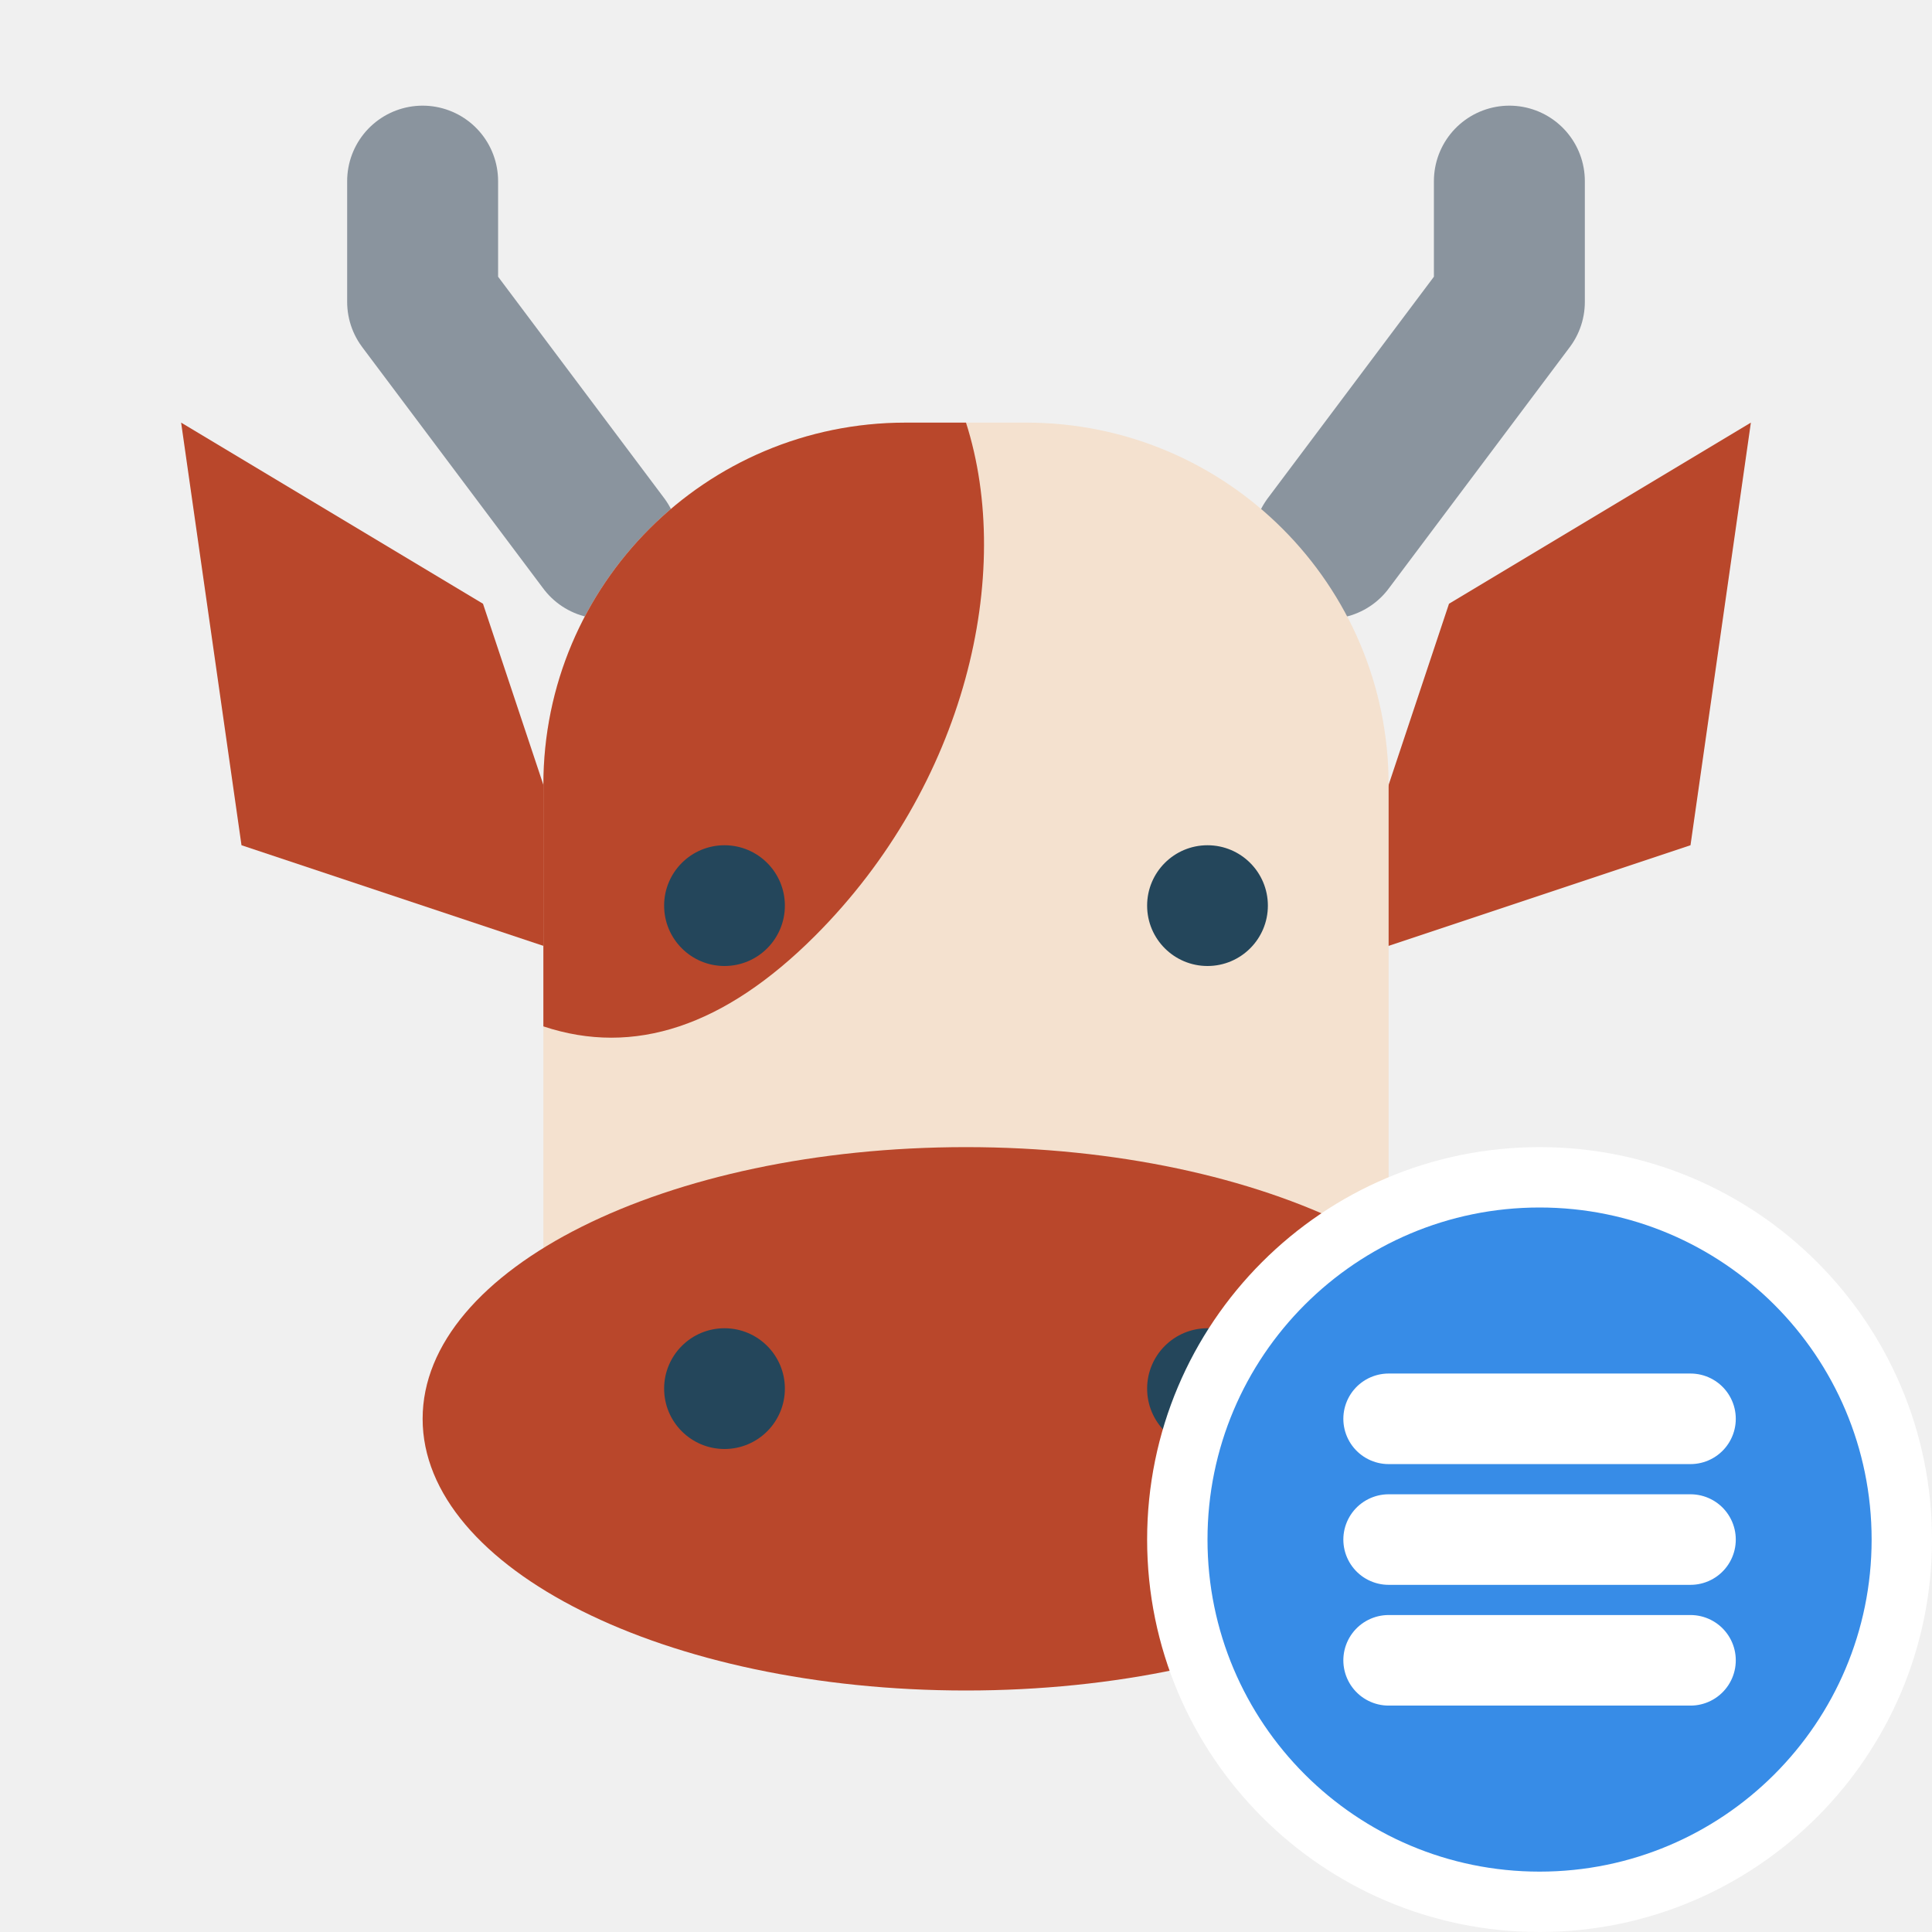
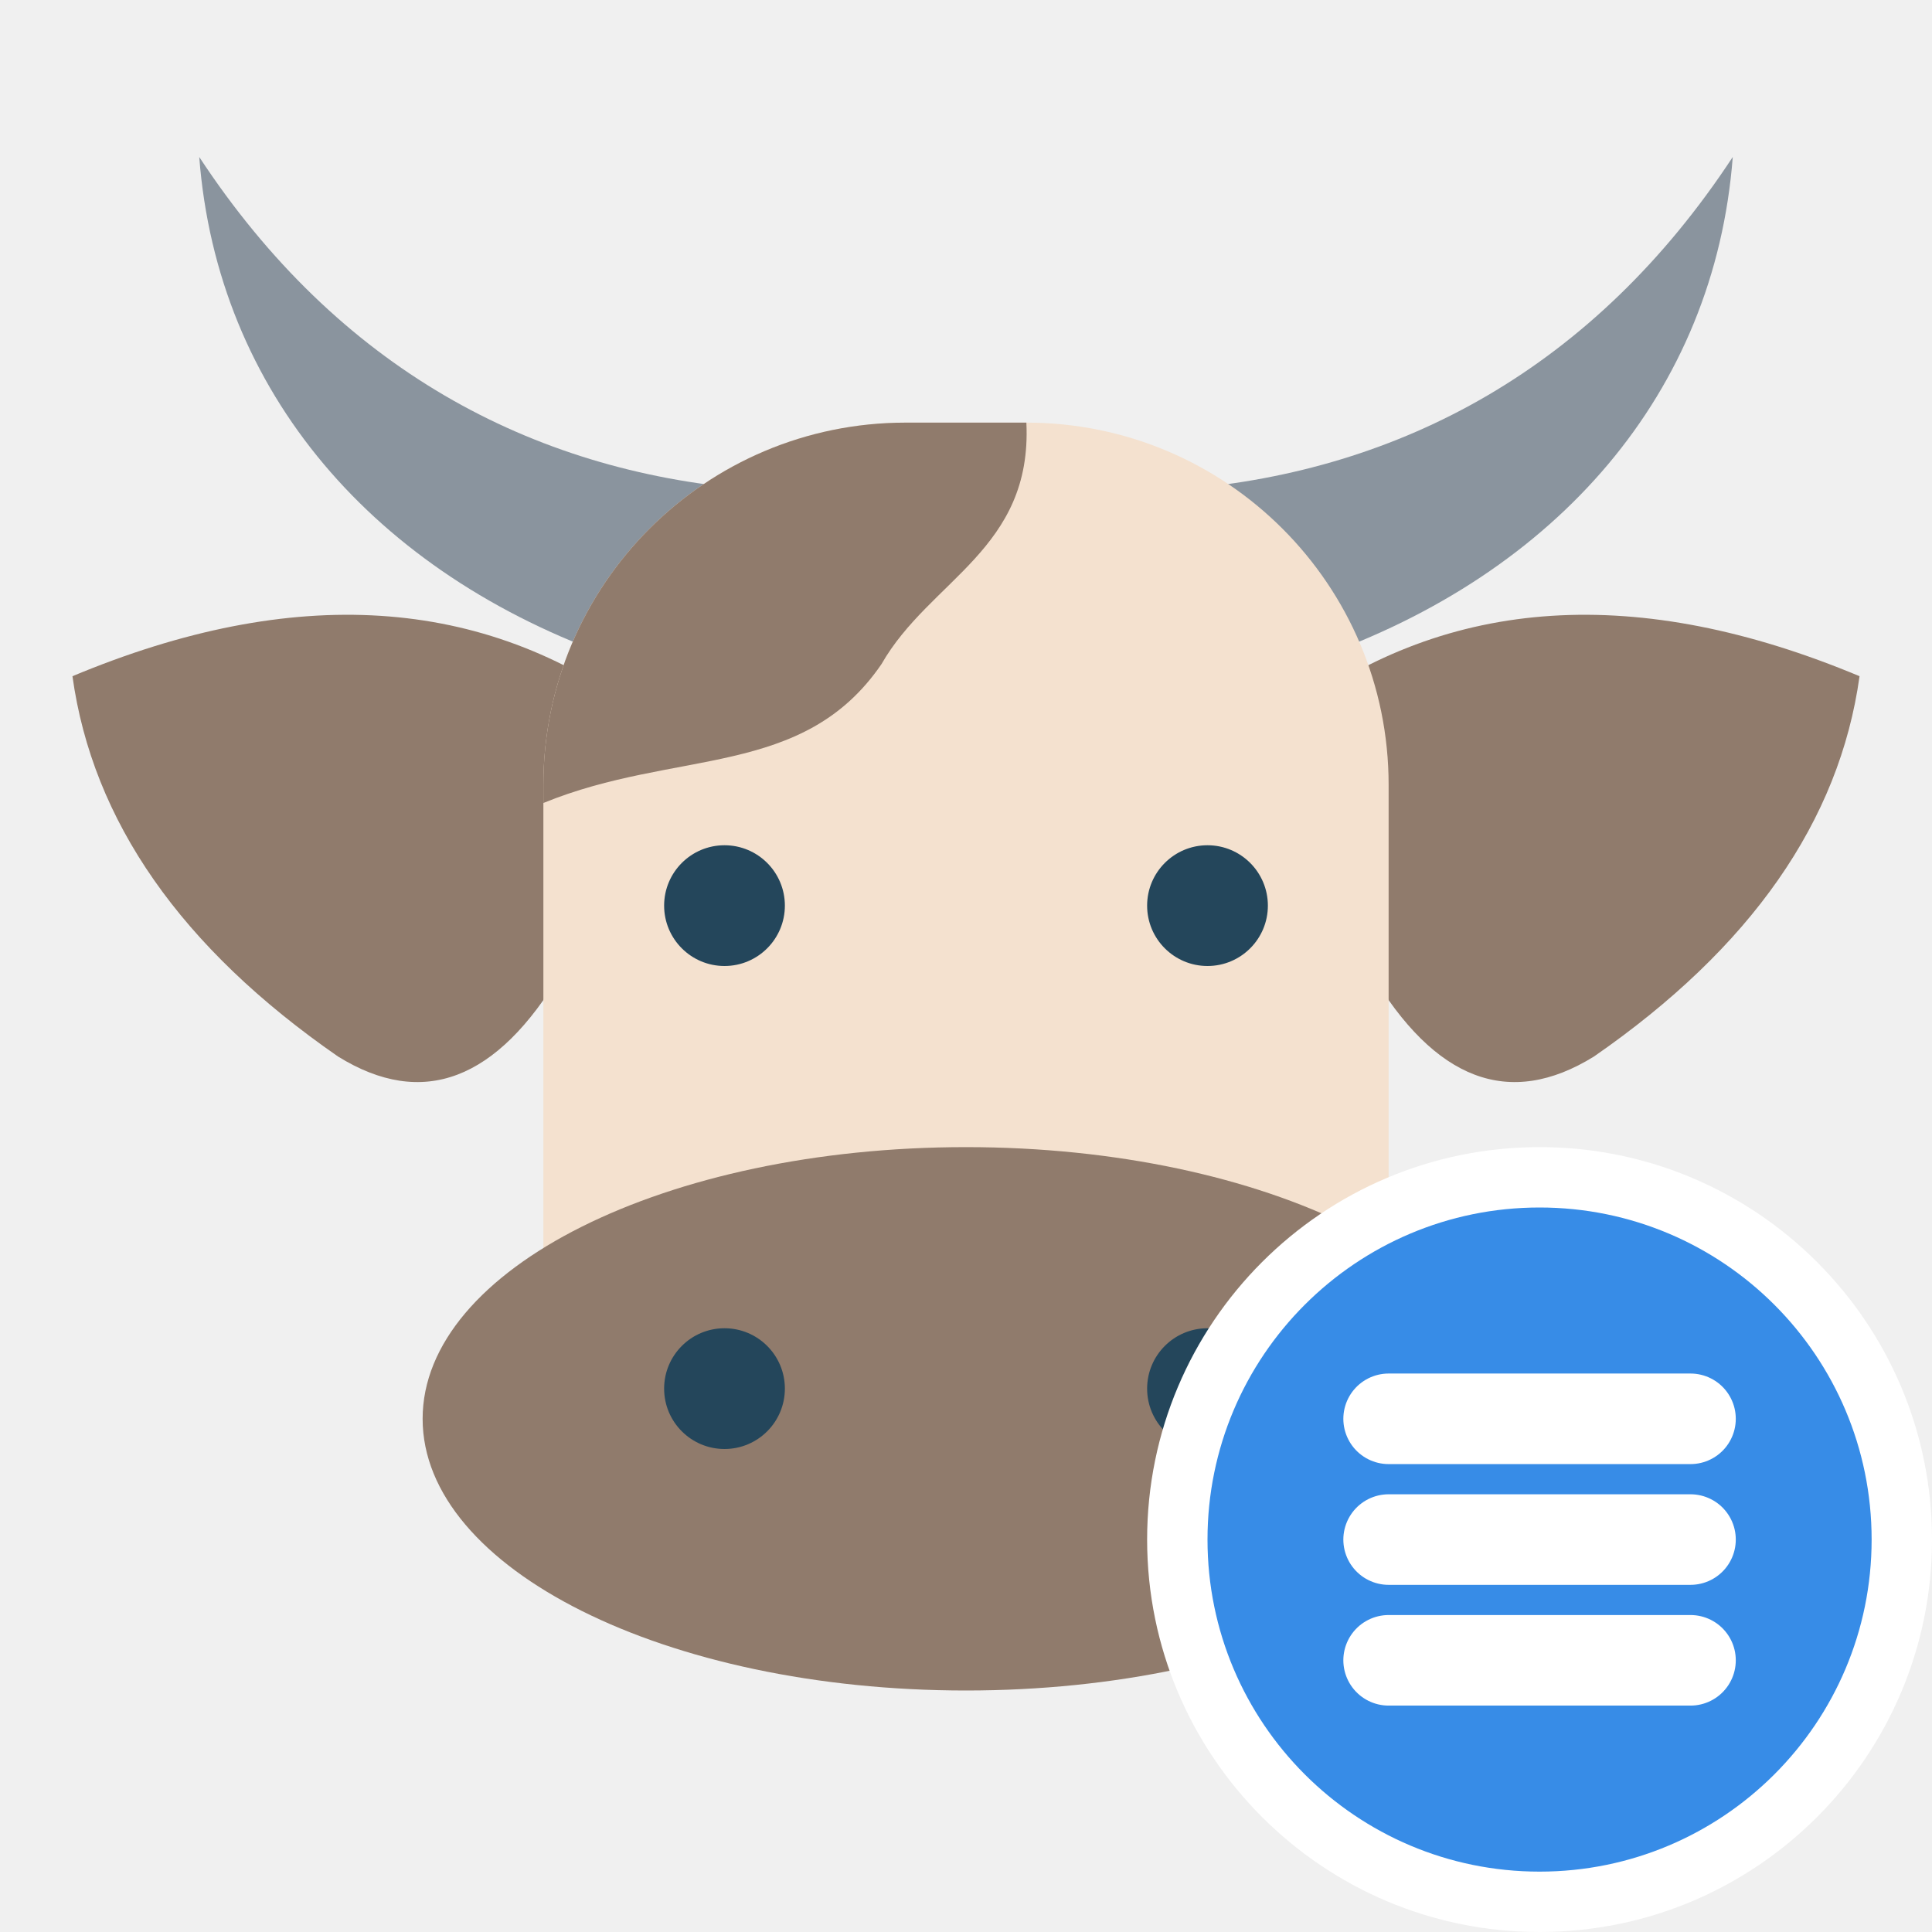
<svg xmlns="http://www.w3.org/2000/svg" width="32" height="32" viewBox="0 0 32 32">
-   <polygon points="8,10 3,7 4,14 10,16" fill="#B9472B" />
-   <polygon points="24,10 29,7 28,14 22,16" fill="#B9472B" />
-   <polyline points="10,9 7,5 7,3" fill="none" stroke="#8A949E" stroke-width="2.5" stroke-linecap="round" stroke-linejoin="round" />
-   <polyline points="22,9 25,5 25,3" fill="none" stroke="#8A949E" stroke-width="2.5" stroke-linecap="round" stroke-linejoin="round" />
+   <path fill="#907B6C" d="M10.6 11.8 Q6.7 8.9 1.2 11.2 Q1.7 14.8 5.6 17.5 Q7.7 18.8 9.3 16.1 Z" />
+   <path fill="#907B6C" d="M21.4 11.8 Q25.3 8.9 30.8 11.2 Q30.3 14.8 26.4 17.5 Q24.3 18.8 22.7 16.1 Z" />
+   <path d="M12.4 8.1 C8.8 7.8 5.6 6.1 3.3 2.6 C3.6 6.5 6.2 9.5 10.2 10.9 Q11.5 9.3 12.4 8.1 Z" fill="#8A949E" />
+   <path d="M19.6 8.1 C23.2 7.8 26.4 6.1 28.7 2.6 C28.4 6.5 25.8 9.5 21.8 10.9 Q20.5 9.3 19.6 8.1 Z" fill="#8A949E" />
  <rect x="9" y="7" width="14" height="20" rx="6" fill="#F4E1CF" />
-   <path d="M9 17 V13 A6 6 0 0 1 15 7 H16 C16.8 9.5 16 13 13.5 15.5 C12 17 10.5 17.5 9 17 Z" fill="#B9472B" />
-   <ellipse cx="16.0" cy="23.5" rx="9.0" ry="4.5" fill="#B9472B" />
+   <path d="M9 13 A6 6 0 0 1 15 7 H17 C17.1 9.1 15.4 9.6 14.6 11 C13.3 12.9 11.2 12.4 9 13.3 Z" fill="#907B6C" />
+   <ellipse cx="16.0" cy="23.5" rx="9.0" ry="4.5" fill="#907B6C" />
  <ellipse cx="12.0" cy="15.0" rx="1.0" ry="1.0" fill="#24465B" />
  <ellipse cx="20.0" cy="15.0" rx="1.0" ry="1.0" fill="#24465B" />
  <ellipse cx="12.0" cy="23.0" rx="1.0" ry="1.0" fill="#24465B" />
  <ellipse cx="20.0" cy="23.0" rx="1.0" ry="1.0" fill="#24465B" />
  <ellipse cx="25.5" cy="25.5" rx="6.5" ry="6.5" fill="#FFFFFF" />
  <ellipse cx="25.5" cy="25.5" rx="5.5" ry="5.5" fill="#378CE7" />
  <polyline points="23,23.5 28,23.5" fill="none" stroke="#FFFFFF" stroke-width="1.5" stroke-linecap="round" stroke-linejoin="round" />
  <polyline points="23,25.5 28,25.5" fill="none" stroke="#FFFFFF" stroke-width="1.5" stroke-linecap="round" stroke-linejoin="round" />
  <polyline points="23,27.5 28,27.5" fill="none" stroke="#FFFFFF" stroke-width="1.5" stroke-linecap="round" stroke-linejoin="round" />
</svg>
